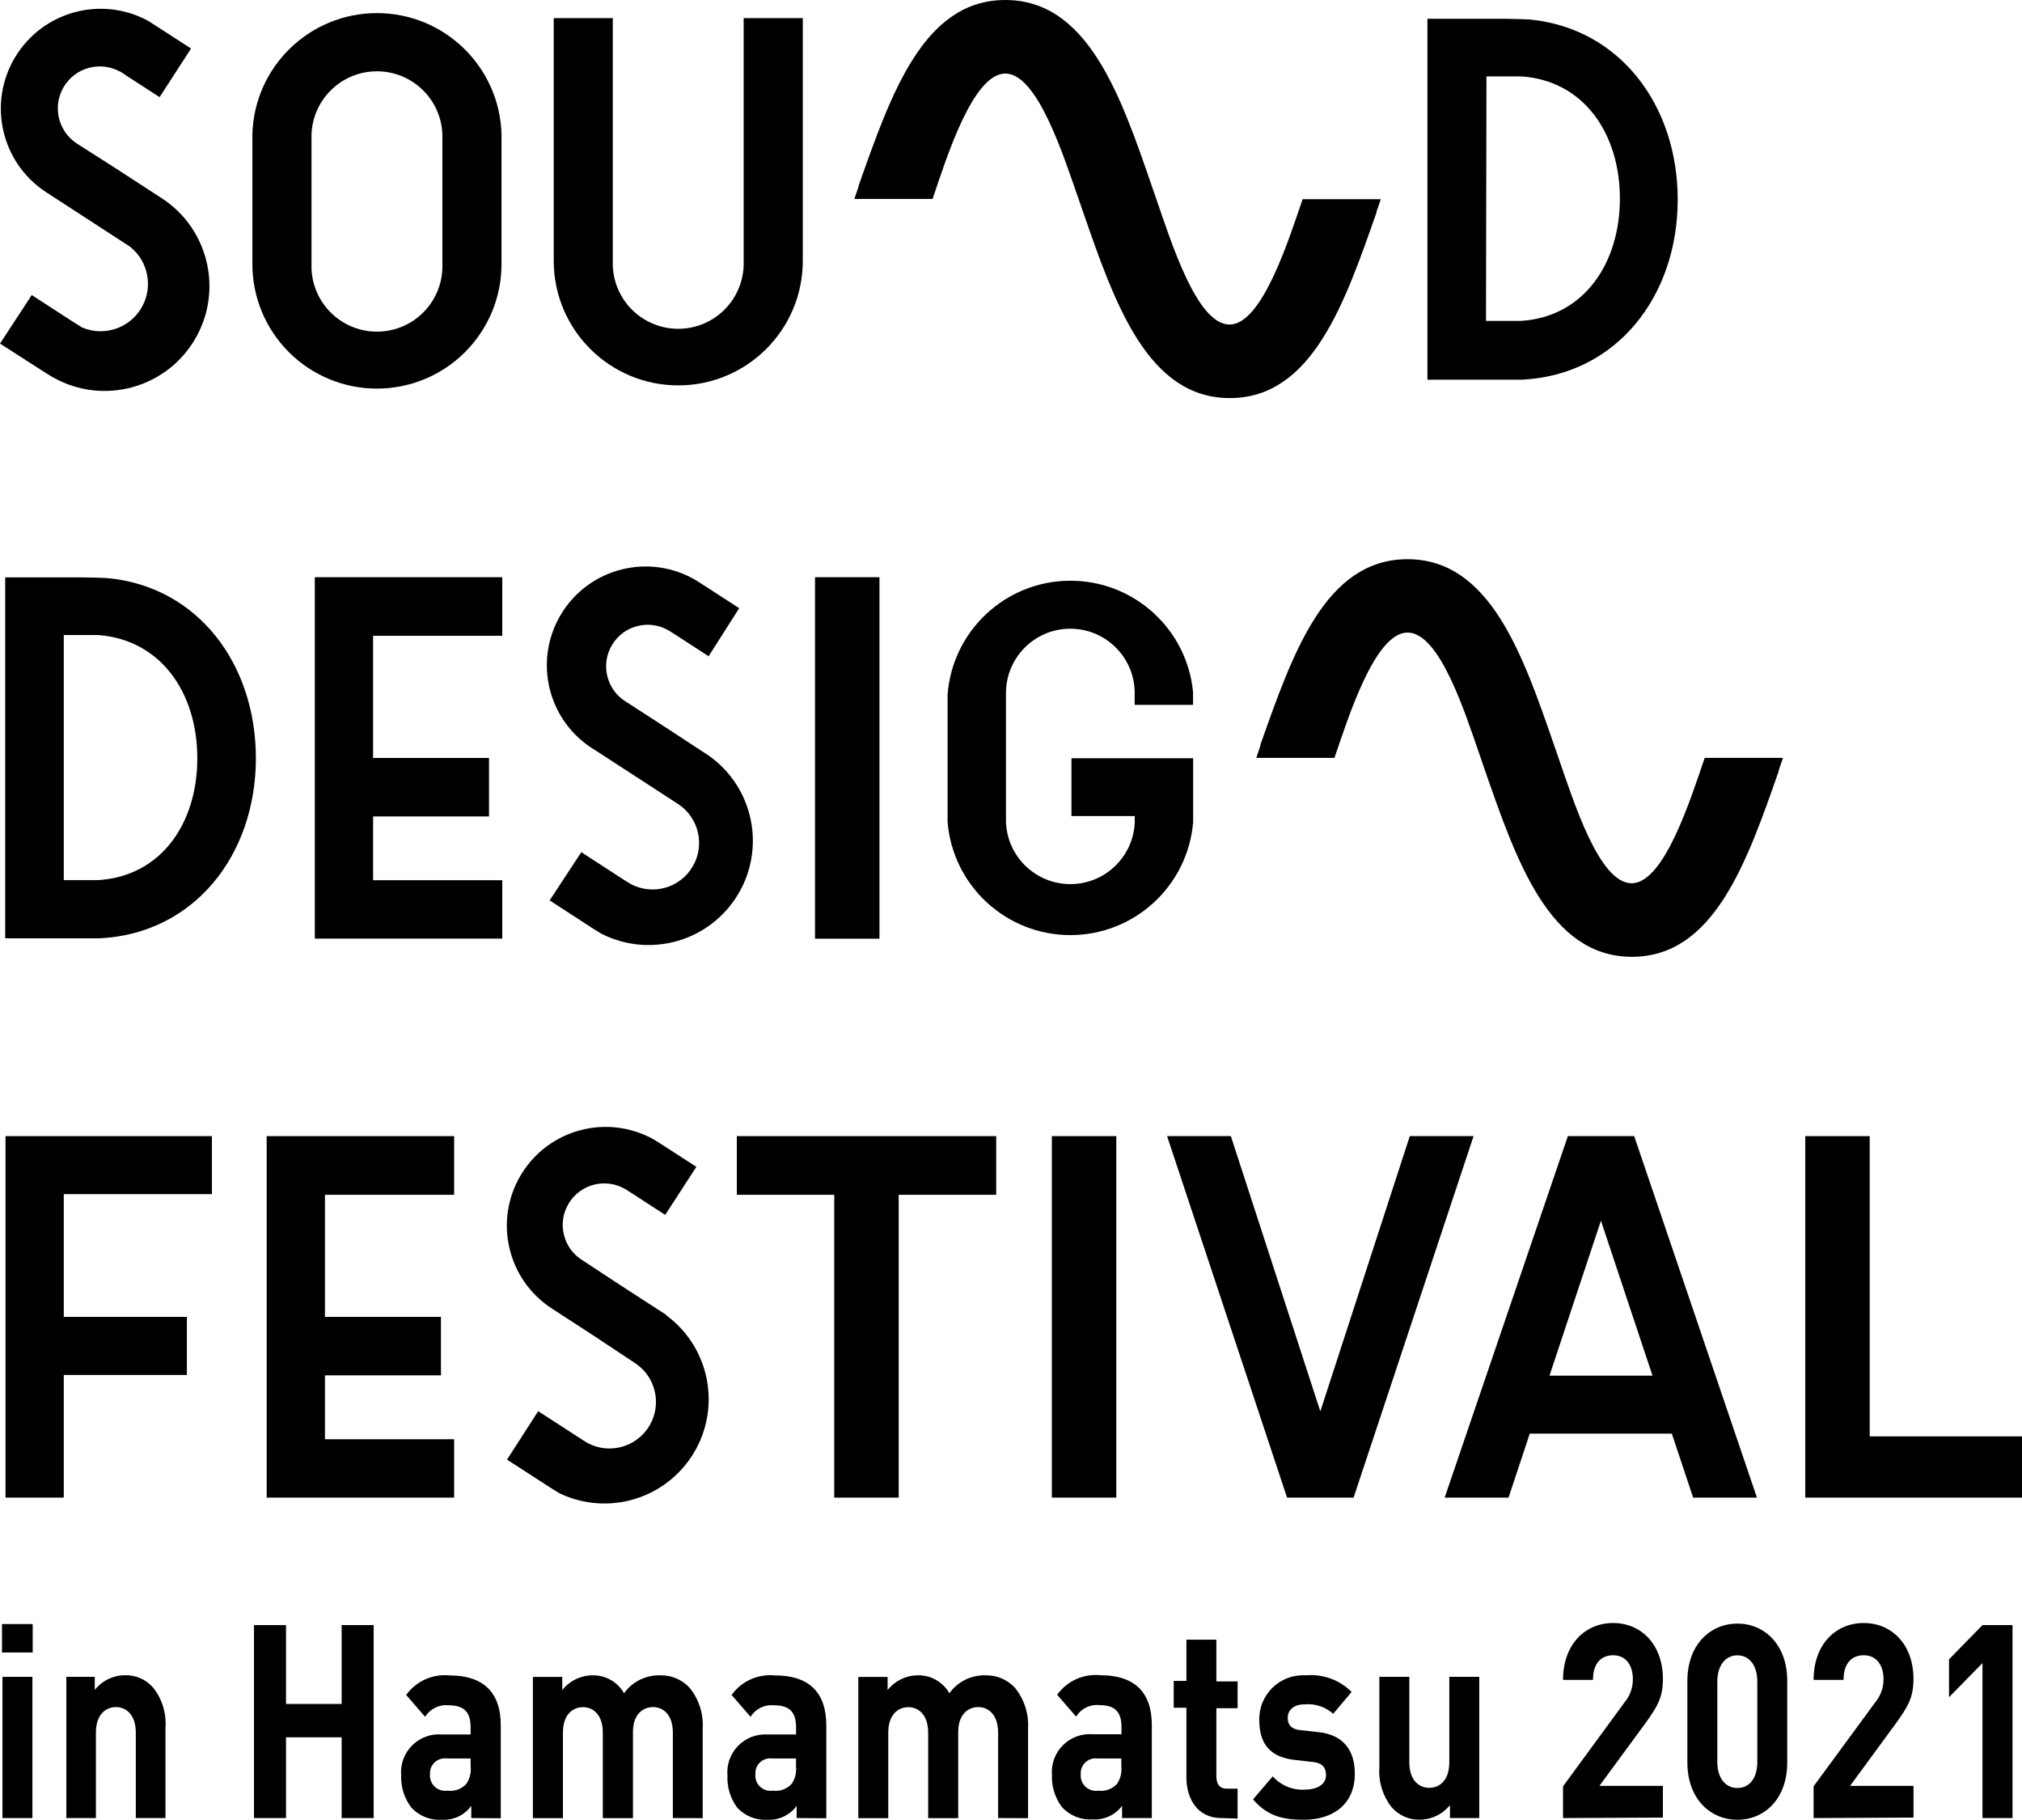
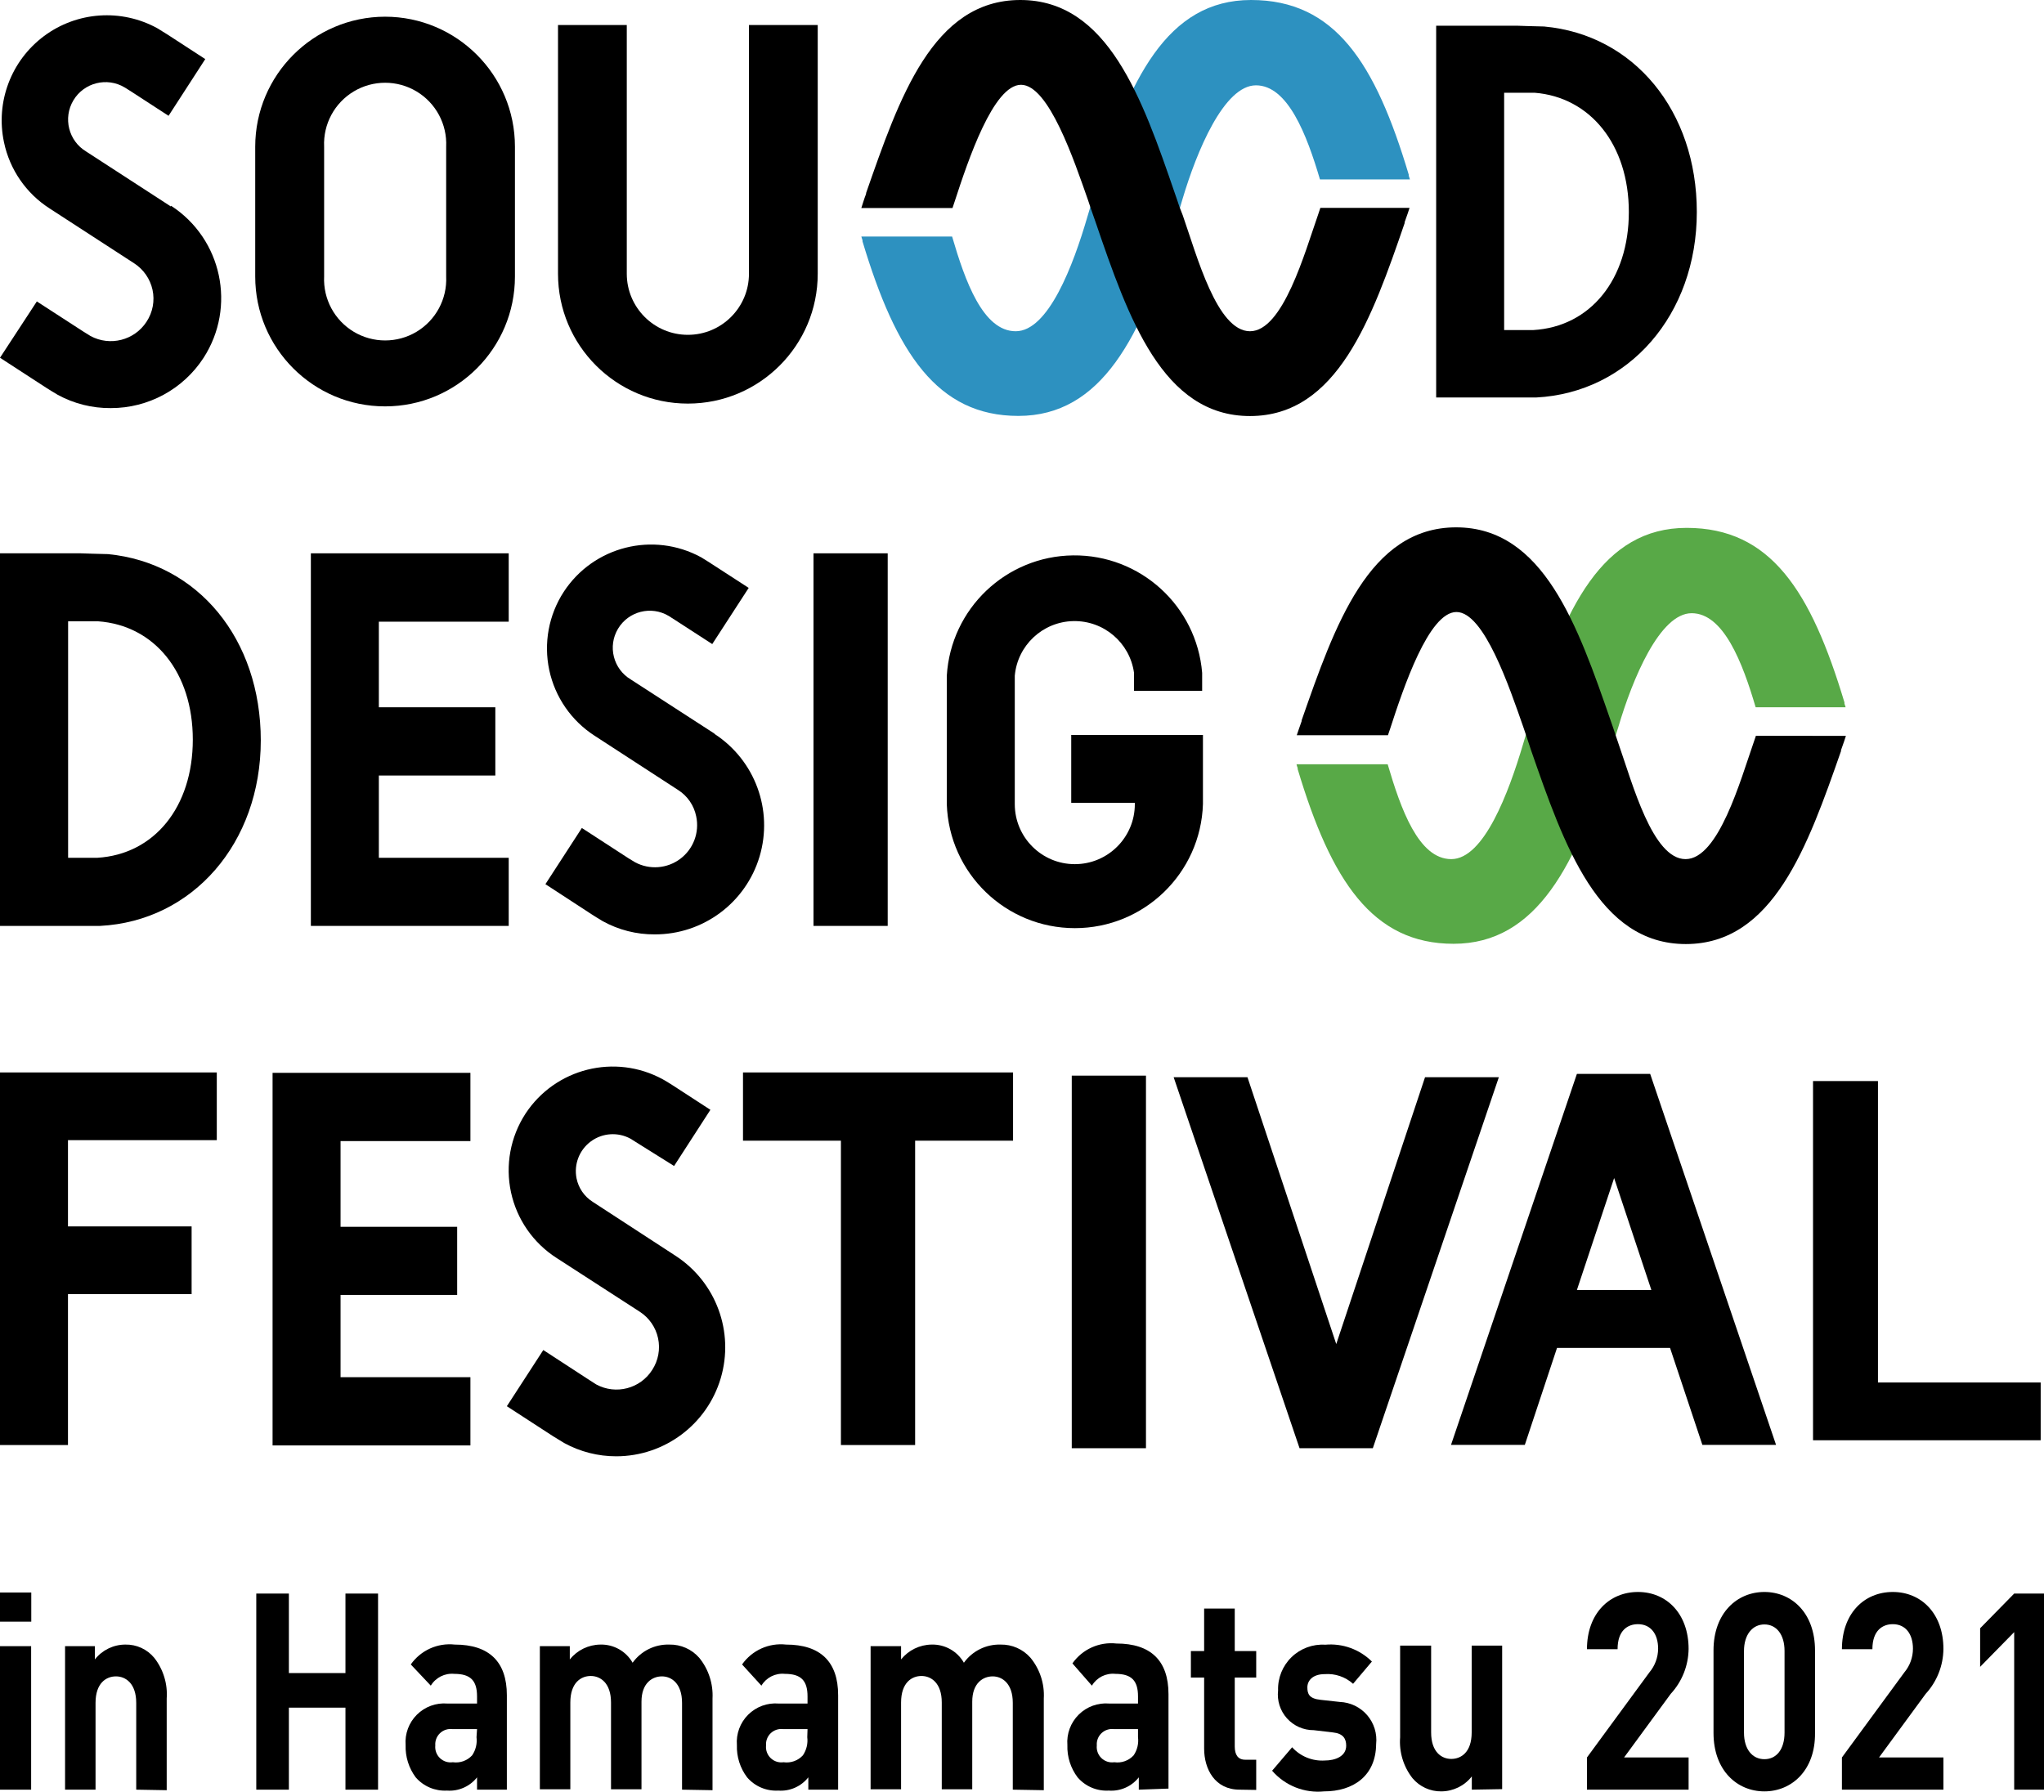
- <svg xmlns="http://www.w3.org/2000/svg" viewBox="0 0 213.36 191.99">
+ <svg xmlns="http://www.w3.org/2000/svg" viewBox="0 0 154.25 135.2">
+   <defs>
+     <style>.cls-1{fill:#2d91c0;}.cls-2{fill:#58a947;}</style>
+   </defs>
  <g id="Layer_2" data-name="Layer 2">
-     <g id="レイヤー_1" data-name="レイヤー 1">
-       <rect x="86" y="60.9" width="6.8" height="38.14" />
-       <path d="M39.78,41A13.14,13.14,0,0,0,52.92,27.82V14.17a13.15,13.15,0,0,0-26.29,0V27.82A13.14,13.14,0,0,0,39.78,41ZM32.87,14.17a6.91,6.91,0,0,1,13.81,0V27.82a6.91,6.91,0,1,1-13.81,0Z" />
-       <path d="M71.57,40.66A13.14,13.14,0,0,0,84.71,27.52V1.91H78.47V27.52a6.91,6.91,0,1,1-13.81,0V1.91H58.43V27.52A13.14,13.14,0,0,0,71.57,40.66Z" />
-       <path d="M62.77,79.13l3.9,2.53,4.88,3.17a4.91,4.91,0,0,1-5,8.44l-.73-.45-4.48-2.91L58,95l4.42,2.87s.91.58,1.15.7A11,11,0,0,0,74.84,79.76L70,76.59l-3.91-2.53a4.38,4.38,0,0,1,4.5-7.52l.73.46,3.45,2.24L78,64.17l-3.52-2.28s-.81-.52-1-.64A10.42,10.42,0,0,0,62.77,79.13Z" />
-       <polygon points="0.58 158.01 6.73 158.01 6.73 145.07 19.72 145.07 19.72 138.94 6.73 138.94 6.73 125.99 22.36 125.99 22.36 119.87 0.58 119.87 0.58 158.01" />
-       <polygon points="197.29 151.55 197.29 119.87 190.49 119.87 190.49 158.01 192.65 158.01 197.29 158.01 213.36 158.01 213.36 151.55 197.29 151.55" />
-       <rect x="110.99" y="119.87" width="6.8" height="38.14" />
-       <polygon points="94.83 158.01 94.83 126.06 105.12 126.06 105.12 119.87 94.83 119.87 88.03 119.87 77.75 119.87 77.75 126.06 88.03 126.06 88.03 158.01 94.83 158.01" />
-       <polygon points="53 67.08 53 60.9 33.22 60.9 33.22 99.03 53 99.03 53 92.87 39.37 92.87 39.37 86.14 51.6 86.14 51.6 79.97 39.37 79.97 39.37 67.08 53 67.08" />
-       <path d="M11.38,61c-.59-.06-2.83-.08-2.83-.08h-8V99h8.2s1.45,0,1.77,0C20.53,98.5,27,90.17,27,80,27,70.05,20.88,61.9,11.38,61ZM10.32,92.86c-.25,0-1.33,0-1.33,0H6.73V67H9s1.08,0,1.35,0C17,67.5,20.82,73.12,20.82,80S17,92.47,10.32,92.86Z" />
-       <path d="M125.9,86.74V80H113.06V86.1h6.68v.64a6.8,6.8,0,0,1-13.59,0V73.25A6.79,6.79,0,0,1,119.73,73v1.37h6.16V73a13,13,0,0,0-25.9.28V86.74a13,13,0,0,0,25.91,0Z" />
-       <polygon points="47.92 126.06 47.92 119.87 28.14 119.87 28.14 158.01 47.92 158.01 47.92 151.85 34.29 151.85 34.29 145.11 46.53 145.11 46.53 138.94 34.29 138.94 34.29 126.06 47.92 126.06" />
-       <polygon points="148.76 119.87 139.32 148.91 129.88 119.87 123.15 119.87 135.81 158.01 136.09 158.01 142.55 158.01 142.83 158.01 155.49 119.87 148.76 119.87" />
-       <path d="M70.3,138.73l-4.88-3.16L61.51,133a4.38,4.38,0,0,1,4.5-7.52l.73.46,3.45,2.24,3.29-5.07L70,120.86s-.81-.51-1-.63a10.42,10.42,0,0,0-10.69,17.88l3.9,2.53L67,143.81a4.91,4.91,0,0,1-5,8.44c-.12-.06-.73-.46-.73-.46l-4.48-2.9L53.5,154l4.42,2.86s.92.59,1.15.71a11,11,0,0,0,11.23-18.8Z" />
-       <path d="M8.61,34.52l-.74-.46L3.35,31.13,0,36.25,4.5,39.14s.92.59,1.16.71A11.06,11.06,0,0,0,17,20.87l-4.93-3.2-4-2.55a4.43,4.43,0,0,1,4.55-7.59c.09,0,.73.46.73.46l3.49,2.26,3.32-5.13-3.56-2.3s-.82-.52-1-.64A10.53,10.53,0,0,0,4.81,20.24L8.75,22.8,13.68,26a5,5,0,0,1-5.07,8.53Z" />
-       <path d="M158.85,40.06s1.45,0,1.77,0c10-.51,16.41-8.84,16.41-19,0-9.92-6.08-18.07-15.59-19-.58-.05-2.82-.08-2.82-.08h-8V40.06h8.2Zm-2-32h2.31l1.35,0c6.62.43,10.42,6.05,10.42,12.9s-3.83,12.51-10.49,12.9l-1.33,0H156.8Z" />
-       <path d="M106.08,7.76c3.38,0,6.1,8.56,7.73,13.23,0,0,.45,1.3.45,1.3C117.62,32,121.09,42,129.77,42s12.12-10,15.48-19.59l0-.1c.11-.28.22-.6.32-.91l.13-.38h-8.25c-1.49,4.34-4.28,13.22-7.71,13.22s-6.1-8.55-7.72-13.22l-.45-1.3C118.24,10,114.76,0,106.08,0S94,10,90.6,19.59l0,.1c-.11.29-.21.6-.32.92l-.13.38h8.26C99.87,16.64,102.66,7.76,106.08,7.76Z" />
-       <path d="M133,78.57l0,.1c-.1.29-.21.6-.31.92l-.13.37h8.25c1.49-4.34,4.28-13.22,7.71-13.22s6.1,8.56,7.72,13.22l.45,1.31c3.36,9.67,6.84,19.68,15.51,19.68s12.13-10,15.49-19.59l0-.1c.11-.29.21-.6.32-.92l.13-.38h-8.26c-1.49,4.35-4.28,13.23-7.71,13.23s-6.09-8.56-7.72-13.23l-.45-1.3C160.67,69,157.2,59,148.52,59S136.4,68.94,133,78.57Z" />
-       <path d="M176.41,151.26l2.25,6.75h6.73l-12.95-38.14h-7l-13,38.14h6.74l2.24-6.75Zm-7.48-22.47,5.44,16.35H163.5Z" />
-       <path d="M.21,171.35H3.45v3H.21Zm.05,5.57H3.42v14.9H.26Z" />
-       <path d="M14.33,191.82v-9c0-2-1.1-2.71-2.09-2.71s-2.12.68-2.12,2.71v9H7v-14.9H10v1.38a4.06,4.06,0,0,1,3.17-1.55,3.78,3.78,0,0,1,3,1.32,6.08,6.08,0,0,1,1.29,4.23v9.52Z" />
-       <polygon points="36.05 191.82 36.05 183.3 30.18 183.3 30.18 191.82 26.8 191.82 26.8 171.46 30.18 171.46 30.18 179.78 36.05 179.78 36.05 171.46 39.43 171.46 39.43 191.82 36.05 191.82" />
-       <path d="M49.73,191.82v-1.29A3.57,3.57,0,0,1,46.62,192a4,4,0,0,1-3.24-1.32,5.27,5.27,0,0,1-1.05-3.34A4,4,0,0,1,46.66,183h3v-.74c0-1.63-.68-2.34-2.36-2.34a2.58,2.58,0,0,0-2.44,1.22l-2-2.31a5,5,0,0,1,4.58-2.06c3.55,0,5.4,1.77,5.4,5.26v9.81Zm-.07-6.29H47.15a1.58,1.58,0,0,0-1.78,1.68,1.61,1.61,0,0,0,1.83,1.72,2.3,2.3,0,0,0,2-.71,2.78,2.78,0,0,0,.46-1.89Z" />
-       <path d="M71,191.82v-9c0-2-1.1-2.71-2.09-2.71s-2.12.68-2.12,2.63v9.09H63.61v-9c0-2-1.09-2.71-2.09-2.71s-2.12.68-2.12,2.71v9H56.23v-14.9h3.1v1.38a4.09,4.09,0,0,1,3.16-1.55,3.75,3.75,0,0,1,3.36,1.89,4.52,4.52,0,0,1,3.8-1.89,4.07,4.07,0,0,1,3.12,1.32,6.19,6.19,0,0,1,1.38,4.23v9.52Z" />
-       <path d="M84.06,191.82v-1.29A3.57,3.57,0,0,1,81,192a4,4,0,0,1-3.24-1.32,5.27,5.27,0,0,1-1-3.34A4,4,0,0,1,81,183h3v-.74c0-1.63-.68-2.34-2.36-2.34a2.58,2.58,0,0,0-2.44,1.22l-2-2.31a5,5,0,0,1,4.58-2.06c3.56,0,5.41,1.77,5.41,5.26v9.81ZM84,185.53H81.48a1.57,1.57,0,0,0-1.77,1.68,1.6,1.6,0,0,0,1.82,1.72,2.3,2.3,0,0,0,2-.71,2.78,2.78,0,0,0,.46-1.89Z" />
-       <path d="M105.32,191.82v-9c0-2-1.1-2.71-2.09-2.71s-2.12.68-2.12,2.63v9.09H97.94v-9c0-2-1.09-2.71-2.09-2.71s-2.12.68-2.12,2.71v9H90.57v-14.9h3.09v1.38a4.09,4.09,0,0,1,3.16-1.55,3.75,3.75,0,0,1,3.36,1.89,4.52,4.52,0,0,1,3.8-1.89,4.07,4.07,0,0,1,3.12,1.32,6.19,6.19,0,0,1,1.38,4.23v9.52Z" />
-       <path d="M118.4,191.82v-1.29a3.6,3.6,0,0,1-3.12,1.43,4,4,0,0,1-3.24-1.32A5.27,5.27,0,0,1,111,187.3a4,4,0,0,1,4.34-4.32h3v-.74c0-1.63-.68-2.34-2.36-2.34a2.56,2.56,0,0,0-2.43,1.22l-2-2.31a5,5,0,0,1,4.58-2.06c3.56,0,5.41,1.77,5.41,5.26v9.81Zm-.08-6.29h-2.51a1.57,1.57,0,0,0-1.77,1.68,1.6,1.6,0,0,0,1.82,1.72,2.3,2.3,0,0,0,2-.71,2.78,2.78,0,0,0,.46-1.89Z" />
-       <path d="M128.87,191.82c-2.59,0-3.68-2.15-3.68-4.26v-7.38h-1.34v-2.83h1.34V173h3.16v4.4h2.24v2.83h-2.24v7.15c0,.86.34,1.34,1.1,1.34h1.14v3.15Z" />
-       <path d="M137.63,192c-2,0-3.8-.26-5.41-2.15l2.08-2.43a4.19,4.19,0,0,0,3.38,1.4c1.1,0,2.24-.42,2.24-1.54,0-.74-.34-1.26-1.34-1.37l-2-.23c-2.28-.26-3.7-1.43-3.7-4.17a4.62,4.62,0,0,1,4.9-4.75,6.07,6.07,0,0,1,4.84,1.75l-1.94,2.31a4,4,0,0,0-3-1c-1.27,0-1.8.69-1.8,1.43,0,.54.19,1.17,1.31,1.29l2,.22c2.51.29,3.77,1.86,3.77,4.38,0,3.29-2.38,4.86-5.38,4.86" />
-       <path d="M153,191.82v-1.37a4.08,4.08,0,0,1-3.16,1.54,3.81,3.81,0,0,1-3-1.32,6.12,6.12,0,0,1-1.29-4.23v-9.52h3.16v9c0,2,1.1,2.71,2.1,2.71s2.12-.68,2.12-2.71v-9h3.16v14.9Z" />
-       <path d="M164.93,191.82v-3.35l6.47-8.83a3.79,3.79,0,0,0,.9-2.46c0-1.51-.75-2.54-2.09-2.54-1.05,0-2.12.63-2.12,2.6h-3.16c0-3.72,2.31-6,5.28-6s5.26,2.26,5.26,5.92c0,2-.66,3-1.85,4.66l-4.85,6.6h6.7v3.35Z" />
-       <path d="M183.33,192c-2.82,0-5.28-2.17-5.28-6.06v-8.58c0-3.88,2.46-6.06,5.28-6.06s5.26,2.18,5.26,6.06v8.58c0,3.89-2.43,6.06-5.26,6.06m2.1-14.58c0-1.72-.85-2.77-2.1-2.77s-2.12,1.05-2.12,2.77v8.49c0,1.71.88,2.74,2.12,2.74s2.1-1,2.1-2.74Z" />
-       <path d="M191.37,191.82v-3.35l6.48-8.83a3.84,3.84,0,0,0,.9-2.46c0-1.51-.76-2.54-2.1-2.54-1.05,0-2.12.63-2.12,2.6h-3.16c0-3.72,2.31-6,5.28-6s5.26,2.26,5.26,5.92c0,2-.66,3-1.85,4.66l-4.84,6.6h6.69v3.35Z" />
-       <polygon points="209.19 191.82 209.19 175.47 205.66 179.07 205.66 175.07 209.19 171.46 212.36 171.46 212.36 191.82 209.19 191.82" />
+     <g id="レイヤー">
+       <path class="cls-1" d="M65,17.85a2.57,2.57,0,0,0,.09.29l0,.08c2.53,8.43,5.65,13.17,11.76,13.17,6.29,0,9.32-6,11.86-14.44L89,15.83l.24-.81c1.07-3.6,3.13-8.58,5.54-8.58s3.84,3.74,4.83,7.1h6.79l-.09-.28,0-.08C103.79,4.75,100.75,0,94.41,0S85.17,6,82.63,14.44l-.33,1.12-.24.8C81,20,79.12,25,76.65,25s-3.82-3.79-4.8-7.15Z" />
+       <path class="cls-2" d="M97.84,57.68a2,2,0,0,0,.09.29l0,.08c2.53,8.44,5.65,13.18,11.76,13.18,6.29,0,9.33-6,11.86-14.44,0,0,.32-1.08.33-1.13l.25-.8c1.06-3.6,3.12-8.58,5.53-8.58s3.84,3.73,4.83,7.1h6.79l-.09-.28,0-.09c-2.53-8.42-5.57-13.17-11.91-13.17s-9.24,6-11.78,14.43l-.33,1.12-.24.8c-1.07,3.6-2.94,8.65-5.41,8.65s-3.81-3.79-4.8-7.16Z" />
+       <polygon points="5.13 86.05 16.36 86.05 16.36 80.94 0 80.94 0 109.06 5.13 109.06 5.13 97.67 14.46 97.67 14.46 92.56 5.13 92.56 5.13 86.05" />
+       <polygon points="56.07 86.09 63.46 86.09 63.46 109.06 69.06 109.06 69.06 86.09 76.45 86.09 76.45 80.94 56.07 80.94 56.07 86.09" />
+       <path d="M29.06,1.26a9.82,9.82,0,0,0-9.8,9.81v9.8a9.8,9.8,0,0,0,19.6,0v-9.8A9.81,9.81,0,0,0,29.06,1.26Zm-4.6,9.81a4.61,4.61,0,1,1,9.21,0v9.8a4.61,4.61,0,1,1-9.21,0Z" />
+       <path d="M56.52,20.66a4.61,4.61,0,0,1-9.22,0V1.89H42.11V20.66a9.8,9.8,0,0,0,19.6,0V1.89H56.52Z" />
+       <path d="M12.89,15.58,6.51,11.44A2.82,2.82,0,0,1,9.41,6.6l.51.32,2.8,1.82,2.77-4.28L12.63,2.6l-.76-.47A7.93,7.93,0,0,0,.3,10.73a7.84,7.84,0,0,0,3.44,5l6.38,4.14a3.2,3.2,0,0,1,1.39,2,3.16,3.16,0,0,1-.45,2.41,3.22,3.22,0,0,1-4.23,1.08l-.5-.31-3.55-2.3L0,27l3.51,2.28s.68.43.85.52a8.21,8.21,0,0,0,4,1,8.33,8.33,0,0,0,7-3.79h0a8.31,8.31,0,0,0-2.45-11.48Z" />
+       <path d="M116.53,2h0c-.43,0-2-.06-2.07-.06h-6.08V30h6.25l1.29,0c7-.36,12.13-6.26,12.13-14C128.05,8.37,123.31,2.62,116.53,2Zm6.39,14c0,5.08-2.9,8.66-7.21,8.91l-.93,0h-1.27V7h1.3l1,0C120,7.33,122.92,10.91,122.92,16Z" />
+       <rect x="61.39" y="41.76" width="5.6" height="28.12" />
+       <rect x="80.88" y="81.18" width="5.6" height="28.12" />
+       <path d="M53.92,55.37,47.6,51.28a2.79,2.79,0,0,1,2.87-4.79l.5.32,2.78,1.8,2.75-4.24-2.84-1.84s-.59-.38-.75-.47a7.88,7.88,0,0,0-10.37,2.61,7.84,7.84,0,0,0,2.32,10.85l6.31,4.1a3.07,3.07,0,0,1,1.37,2,3.18,3.18,0,0,1-4.61,3.46l-.51-.31-3.51-2.28-2.75,4.24L44.64,69s.67.43.84.52a8,8,0,0,0,3.93,1,8.23,8.23,0,0,0,4.51-15.13Z" />
+       <polygon points="23.46 69.88 38.39 69.88 38.39 64.74 28.59 64.74 28.59 58.53 37.38 58.53 37.38 53.38 28.59 53.38 28.59 46.92 38.39 46.92 38.39 41.76 23.46 41.76 23.46 69.88" />
+       <path d="M51,94.79,44.72,90.7a2.74,2.74,0,0,1-1.21-1.76,2.79,2.79,0,0,1,4.07-3l.51.32L50.87,88l2.74-4.24-2.83-1.84s-.6-.38-.76-.46a7.88,7.88,0,0,0-10.37,2.6A7.85,7.85,0,0,0,42,94.94L48.28,99a3.17,3.17,0,0,1,.94,4.39A3.2,3.2,0,0,1,45,104.49l-.5-.32L41,101.89l-2.75,4.24,3.48,2.26.85.52a8.16,8.16,0,0,0,3.93,1A8.23,8.23,0,0,0,51,94.79Z" />
+       <polygon points="20.57 109.09 35.5 109.09 35.5 103.94 25.7 103.94 25.7 97.73 34.5 97.73 34.5 92.59 25.7 92.59 25.7 86.12 35.5 86.12 35.5 80.97 20.57 80.97 20.57 109.09" />
+       <path d="M8.15,41.82h0c-.43,0-2-.06-2.06-.06H0V69.88H6.26s1,0,1.29,0c7-.36,12.13-6.26,12.13-14C19.68,48.23,14.94,42.48,8.15,41.82Zm6.4,14c0,5.08-2.9,8.66-7.21,8.92H5.14V46.89h1.3l.95,0C11.67,47.19,14.55,50.77,14.55,55.82Z" />
+       <path d="M80.84,60.59h4.8v.1a4.53,4.53,0,0,1-9.06,0V51a4.53,4.53,0,0,1,9-.21v1.35h5.14V50.78A9.66,9.66,0,0,0,71.45,51v9.69a9.67,9.67,0,0,0,19.33,0V55.47H80.84Z" />
+       <path d="M141.72,81.59v22.75H154v4.36H136.82V81.59Z" />
+       <path d="M119,81.05l-9.5,28h5.57l2.43-7.32h8.53l2.44,7.32h5.56l-9.5-28Zm0,16.31,2.81-8.45,2.81,8.45Z" />
+       <path d="M107.54,81.3l-6.7,20.14L94.14,81.3H88.57l9.5,28h5.53l9.51-28h-5.57" />
+       <path d="M99.64,15.69l-.17.51c-1,2.85-2.65,8.8-5.14,8.8s-4-5.68-5.07-8.74L89,15.59s-.33-1-.34-1C86.2,7.43,83.61,0,77,0S67.86,7.4,65.36,14.57l0,.06q-.11.28-.21.6L65,15.7h6.88l.17-.51c1-3.07,2.91-8.79,5-8.79s4,5.69,5.07,8.74l.23.69.33.94C85.15,24,87.73,31.4,94.33,31.4S103.54,24,106,16.84l0-.07c.08-.21.16-.44.24-.68l.13-.4Z" />
+       <path d="M132.51,55.53l-.17.5c-1,2.86-2.65,8.81-5.14,8.81s-4-5.69-5.07-8.74l-.23-.68s-.33-1-.34-1c-2.49-7.19-5.08-14.62-11.67-14.62s-9.16,7.4-11.66,14.56l0,.06-.21.6-.16.47h6.88l.17-.5c1-3.08,2.91-8.8,5-8.8s4,5.69,5.07,8.75l.23.68.33,1c2.5,7.19,5.08,14.63,11.68,14.63s9.21-7.41,11.71-14.56l0-.07.24-.68.13-.4Z" />
+       <path d="M0,122.39v-2.2H2.36v2.2Zm0,12.68V124.24H2.35v10.83Z" />
+       <path d="M10.28,135.07v-6.55c0-1.47-.8-2-1.53-2s-1.54.5-1.54,2v6.55H4.91V124.24H7.16v1a2.93,2.93,0,0,1,2.3-1.12,2.75,2.75,0,0,1,2.18,1,4.45,4.45,0,0,1,.94,3.07v6.92Z" />
+       <path d="M26.07,135.07v-6.19H21.8v6.19H19.34v-14.8H21.8v6h4.27v-6h2.46v14.8Z" />
+       <path d="M36,135.07v-.93a2.64,2.64,0,0,1-2.27,1,2.91,2.91,0,0,1-2.36-1,3.87,3.87,0,0,1-.76-2.43,2.92,2.92,0,0,1,3.15-3.14H36v-.54c0-1.19-.49-1.7-1.72-1.7a1.86,1.86,0,0,0-1.77.89L31,125.62a3.58,3.58,0,0,1,3.32-1.5c2.59,0,3.93,1.29,3.93,3.82v7.13ZM36,130.5H34.14a1.15,1.15,0,0,0-1.29,1.23A1.16,1.16,0,0,0,34.17,133a1.66,1.66,0,0,0,1.46-.52,2,2,0,0,0,.33-1.37Z" />
+       <path d="M51.47,135.07v-6.55c0-1.47-.8-2-1.52-2s-1.54.5-1.54,1.91v6.61h-2.3v-6.55c0-1.47-.8-2-1.53-2s-1.54.5-1.54,2v6.55h-2.3V124.24H43v1a3,3,0,0,1,2.3-1.12,2.72,2.72,0,0,1,2.44,1.37,3.29,3.29,0,0,1,2.77-1.37,2.92,2.92,0,0,1,2.26,1,4.5,4.5,0,0,1,1,3.07v6.92Z" />
+       <path d="M61,135.07v-.93a2.64,2.64,0,0,1-2.27,1,2.88,2.88,0,0,1-2.35-1,3.82,3.82,0,0,1-.77-2.43,2.92,2.92,0,0,1,3.15-3.14h2.18v-.54c0-1.19-.49-1.7-1.71-1.7a1.84,1.84,0,0,0-1.77.89L56,125.62a3.58,3.58,0,0,1,3.32-1.5c2.59,0,3.93,1.29,3.93,3.82v7.13Zm-.06-4.57H59.1a1.15,1.15,0,0,0-1.29,1.23A1.16,1.16,0,0,0,59.13,133a1.66,1.66,0,0,0,1.46-.52,2,2,0,0,0,.33-1.37Z" />
+       <path d="M76.43,135.07v-6.55c0-1.47-.8-2-1.52-2s-1.54.5-1.54,1.91v6.61h-2.3v-6.55c0-1.47-.8-2-1.53-2s-1.54.5-1.54,2v6.55H65.7V124.24H68v1a3,3,0,0,1,2.3-1.12,2.72,2.72,0,0,1,2.44,1.37,3.3,3.3,0,0,1,2.77-1.37,2.92,2.92,0,0,1,2.26,1,4.45,4.45,0,0,1,1,3.07v6.92Z" />
+       <path d="M85.94,135.07v-.93a2.64,2.64,0,0,1-2.27,1,2.88,2.88,0,0,1-2.35-1,3.82,3.82,0,0,1-.77-2.43,2.92,2.92,0,0,1,3.16-3.14h2.17v-.54c0-1.19-.49-1.7-1.71-1.7a1.84,1.84,0,0,0-1.77.89l-1.47-1.68a3.58,3.58,0,0,1,3.32-1.5c2.59,0,3.93,1.29,3.93,3.82v7.13Zm-.06-4.57H84.06a1.15,1.15,0,0,0-1.29,1.23A1.16,1.16,0,0,0,84.09,133a1.66,1.66,0,0,0,1.46-.52,2,2,0,0,0,.33-1.37Z" />
+       <path d="M93.55,135.07c-1.88,0-2.68-1.56-2.68-3.1v-5.36h-1v-2h1v-3.21h2.31v3.21H94.8v2H93.18v5.2c0,.62.24,1,.79,1h.83v2.28Z" />
+       <path d="M99.92,135.2A4.58,4.58,0,0,1,96,133.64l1.51-1.77a3.06,3.06,0,0,0,2.46,1c.79,0,1.62-.31,1.62-1.12,0-.54-.24-.92-1-1l-1.45-.17a2.69,2.69,0,0,1-2.69-3,3.35,3.35,0,0,1,3.56-3.45,4.43,4.43,0,0,1,3.52,1.27l-1.42,1.68a2.88,2.88,0,0,0-2.14-.73c-.92,0-1.31.5-1.31,1s.14.85,1,.94l1.45.16a2.87,2.87,0,0,1,2.74,3.18C103.83,134.05,102.1,135.2,99.92,135.2Z" />
+       <path d="M111.07,135.07v-1a2.94,2.94,0,0,1-2.3,1.13,2.79,2.79,0,0,1-2.18-1,4.46,4.46,0,0,1-.93-3.08v-6.92H108v6.55c0,1.48.79,2,1.52,2s1.54-.49,1.54-2v-6.55h2.3v10.83Z" />
+       <path d="M119.76,135.07v-2.43l4.71-6.42a2.8,2.8,0,0,0,.66-1.79c0-1.1-.55-1.85-1.52-1.85-.77,0-1.54.46-1.54,1.89h-2.31c0-2.7,1.69-4.32,3.85-4.32s3.82,1.64,3.82,4.3a5.09,5.09,0,0,1-1.35,3.39l-3.52,4.8h4.87v2.43Z" />
+       <path d="M133.15,135.2c-2.06,0-3.84-1.58-3.84-4.41v-6.23c0-2.83,1.78-4.41,3.84-4.41s3.82,1.58,3.82,4.41v6.23C137,133.62,135.2,135.2,133.15,135.2Zm1.52-10.6c0-1.25-.62-2-1.52-2s-1.54.77-1.54,2v6.17c0,1.25.63,2,1.54,2s1.52-.74,1.52-2Z" />
+       <path d="M139,135.07v-2.43l4.71-6.42a2.79,2.79,0,0,0,.65-1.79c0-1.1-.55-1.85-1.52-1.85-.76,0-1.54.46-1.54,1.89H139c0-2.7,1.68-4.32,3.84-4.32s3.82,1.64,3.82,4.3a5.08,5.08,0,0,1-1.34,3.39l-3.52,4.8h4.86v2.43Z" />
+       <path d="M152,135.07V123.18l-2.57,2.62v-2.91l2.57-2.62h2.3v14.8Z" />
    </g>
  </g>
</svg>
